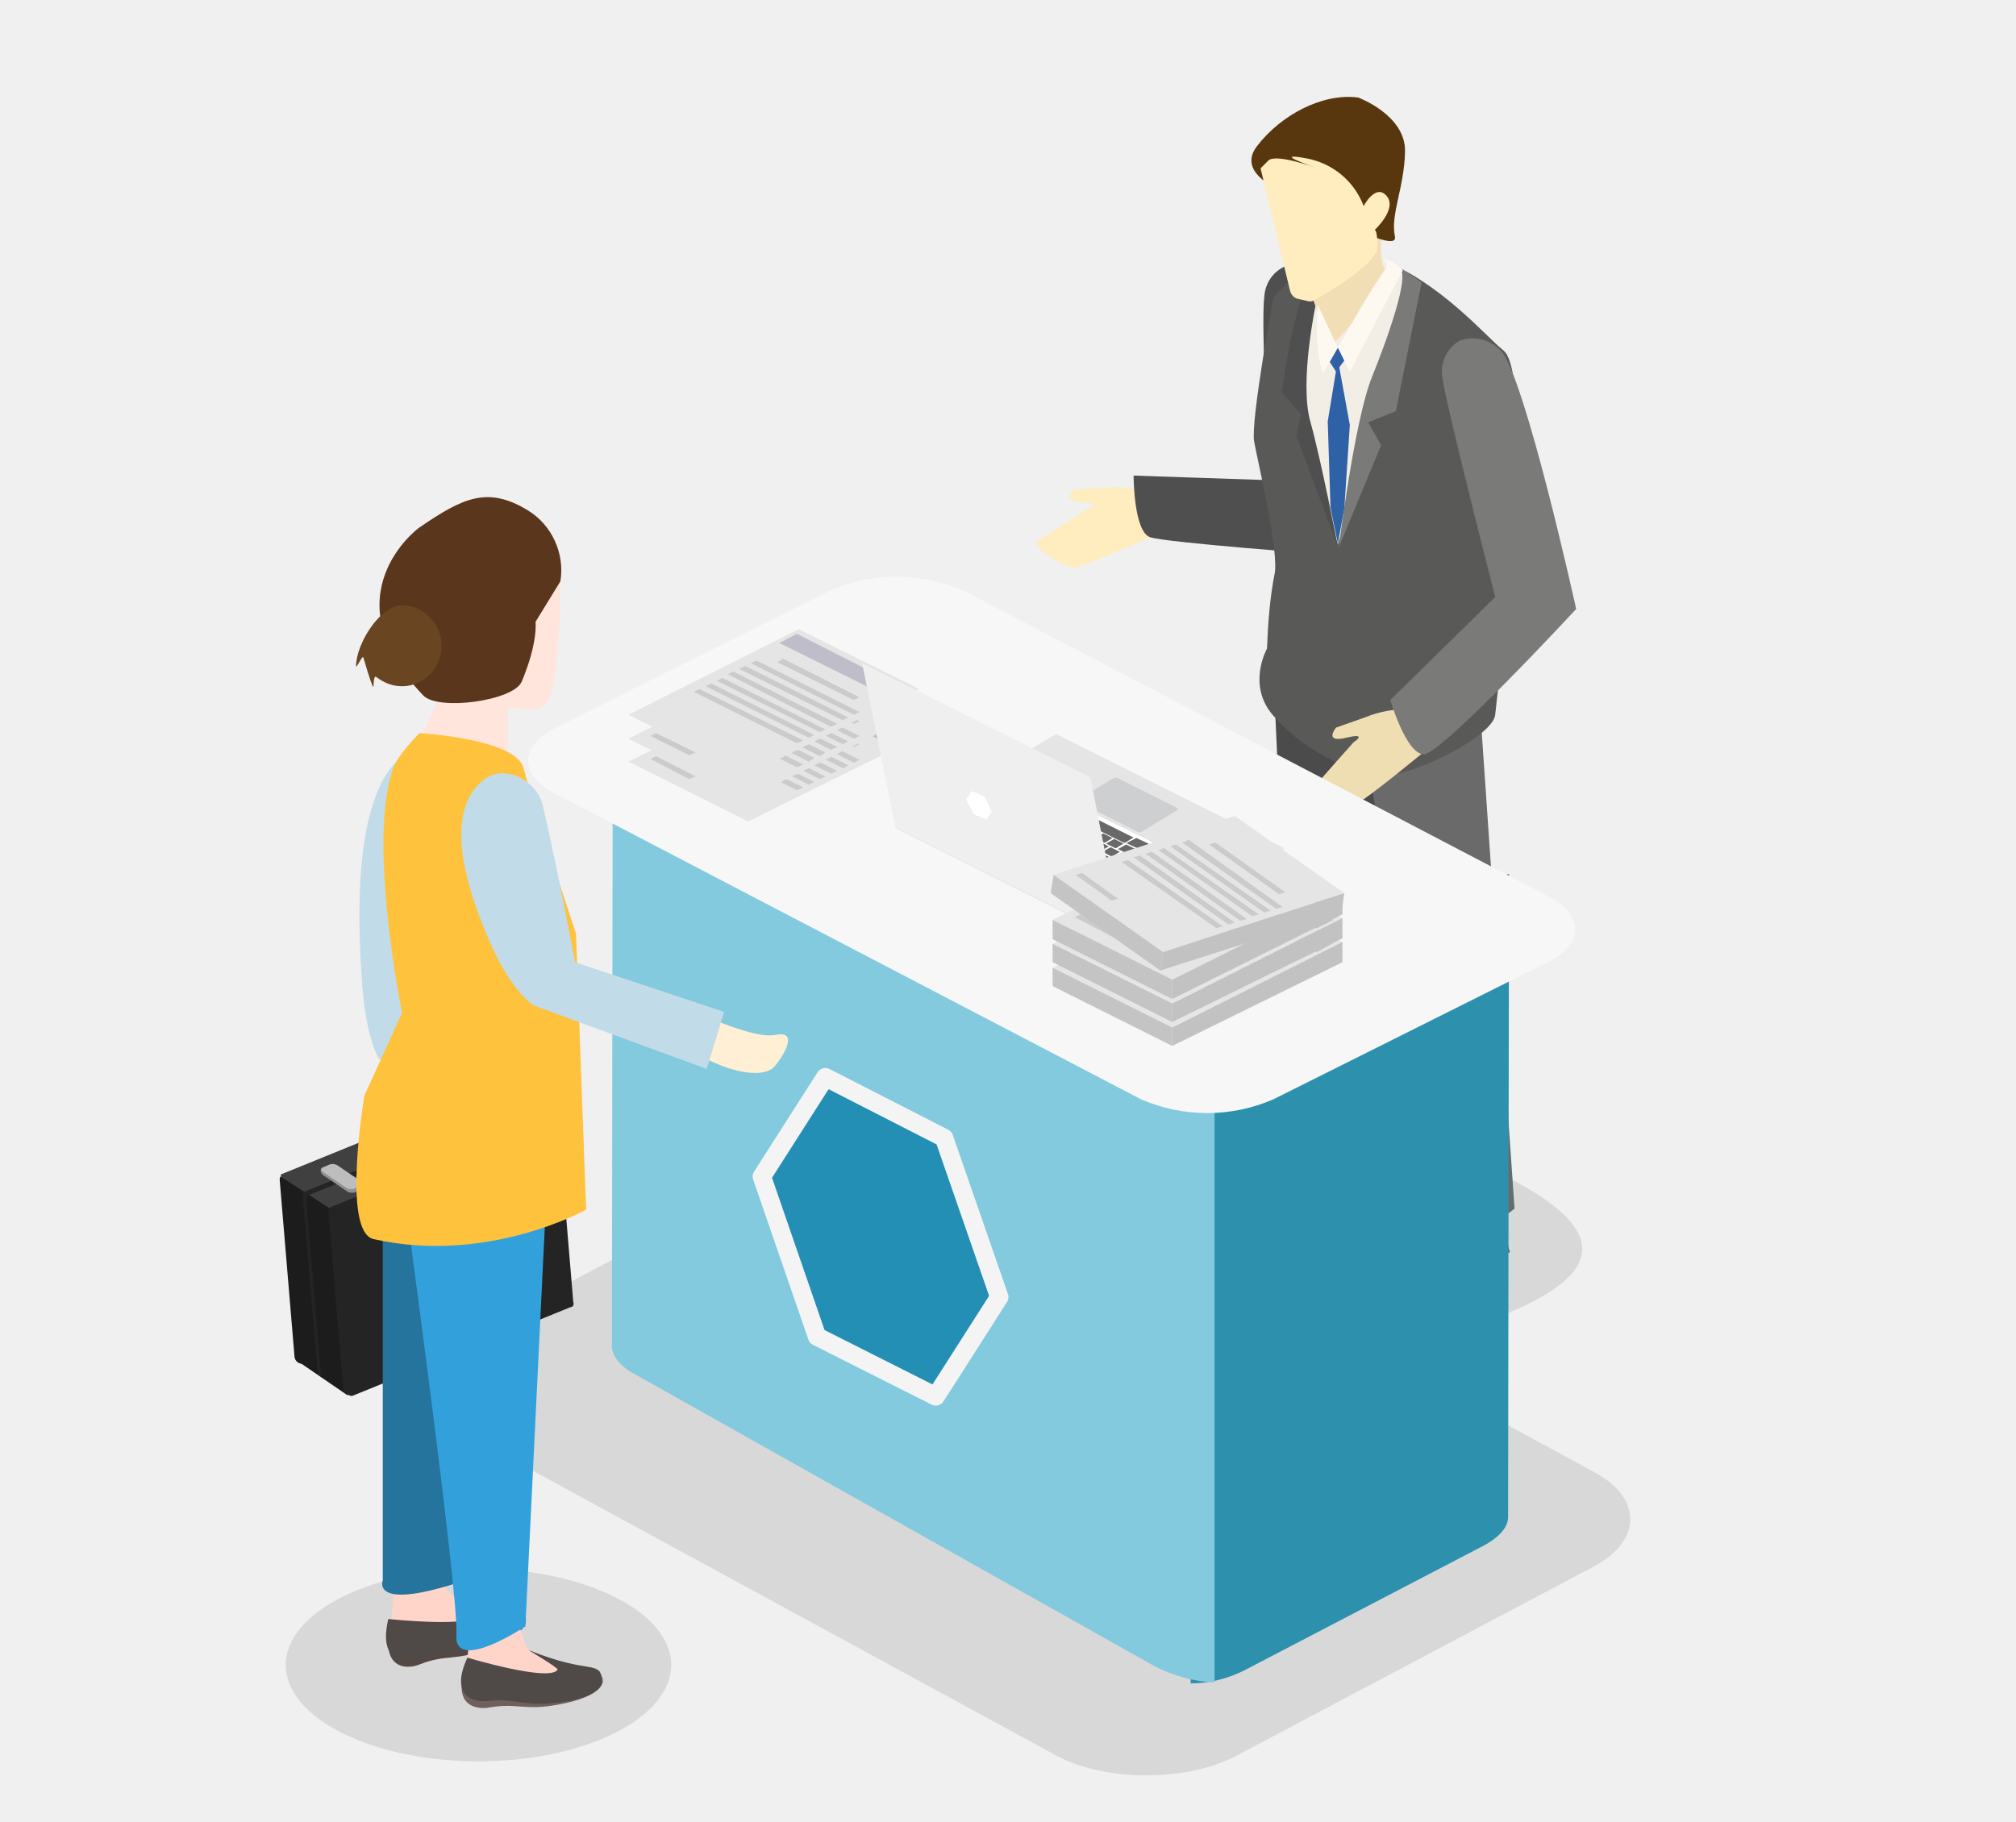
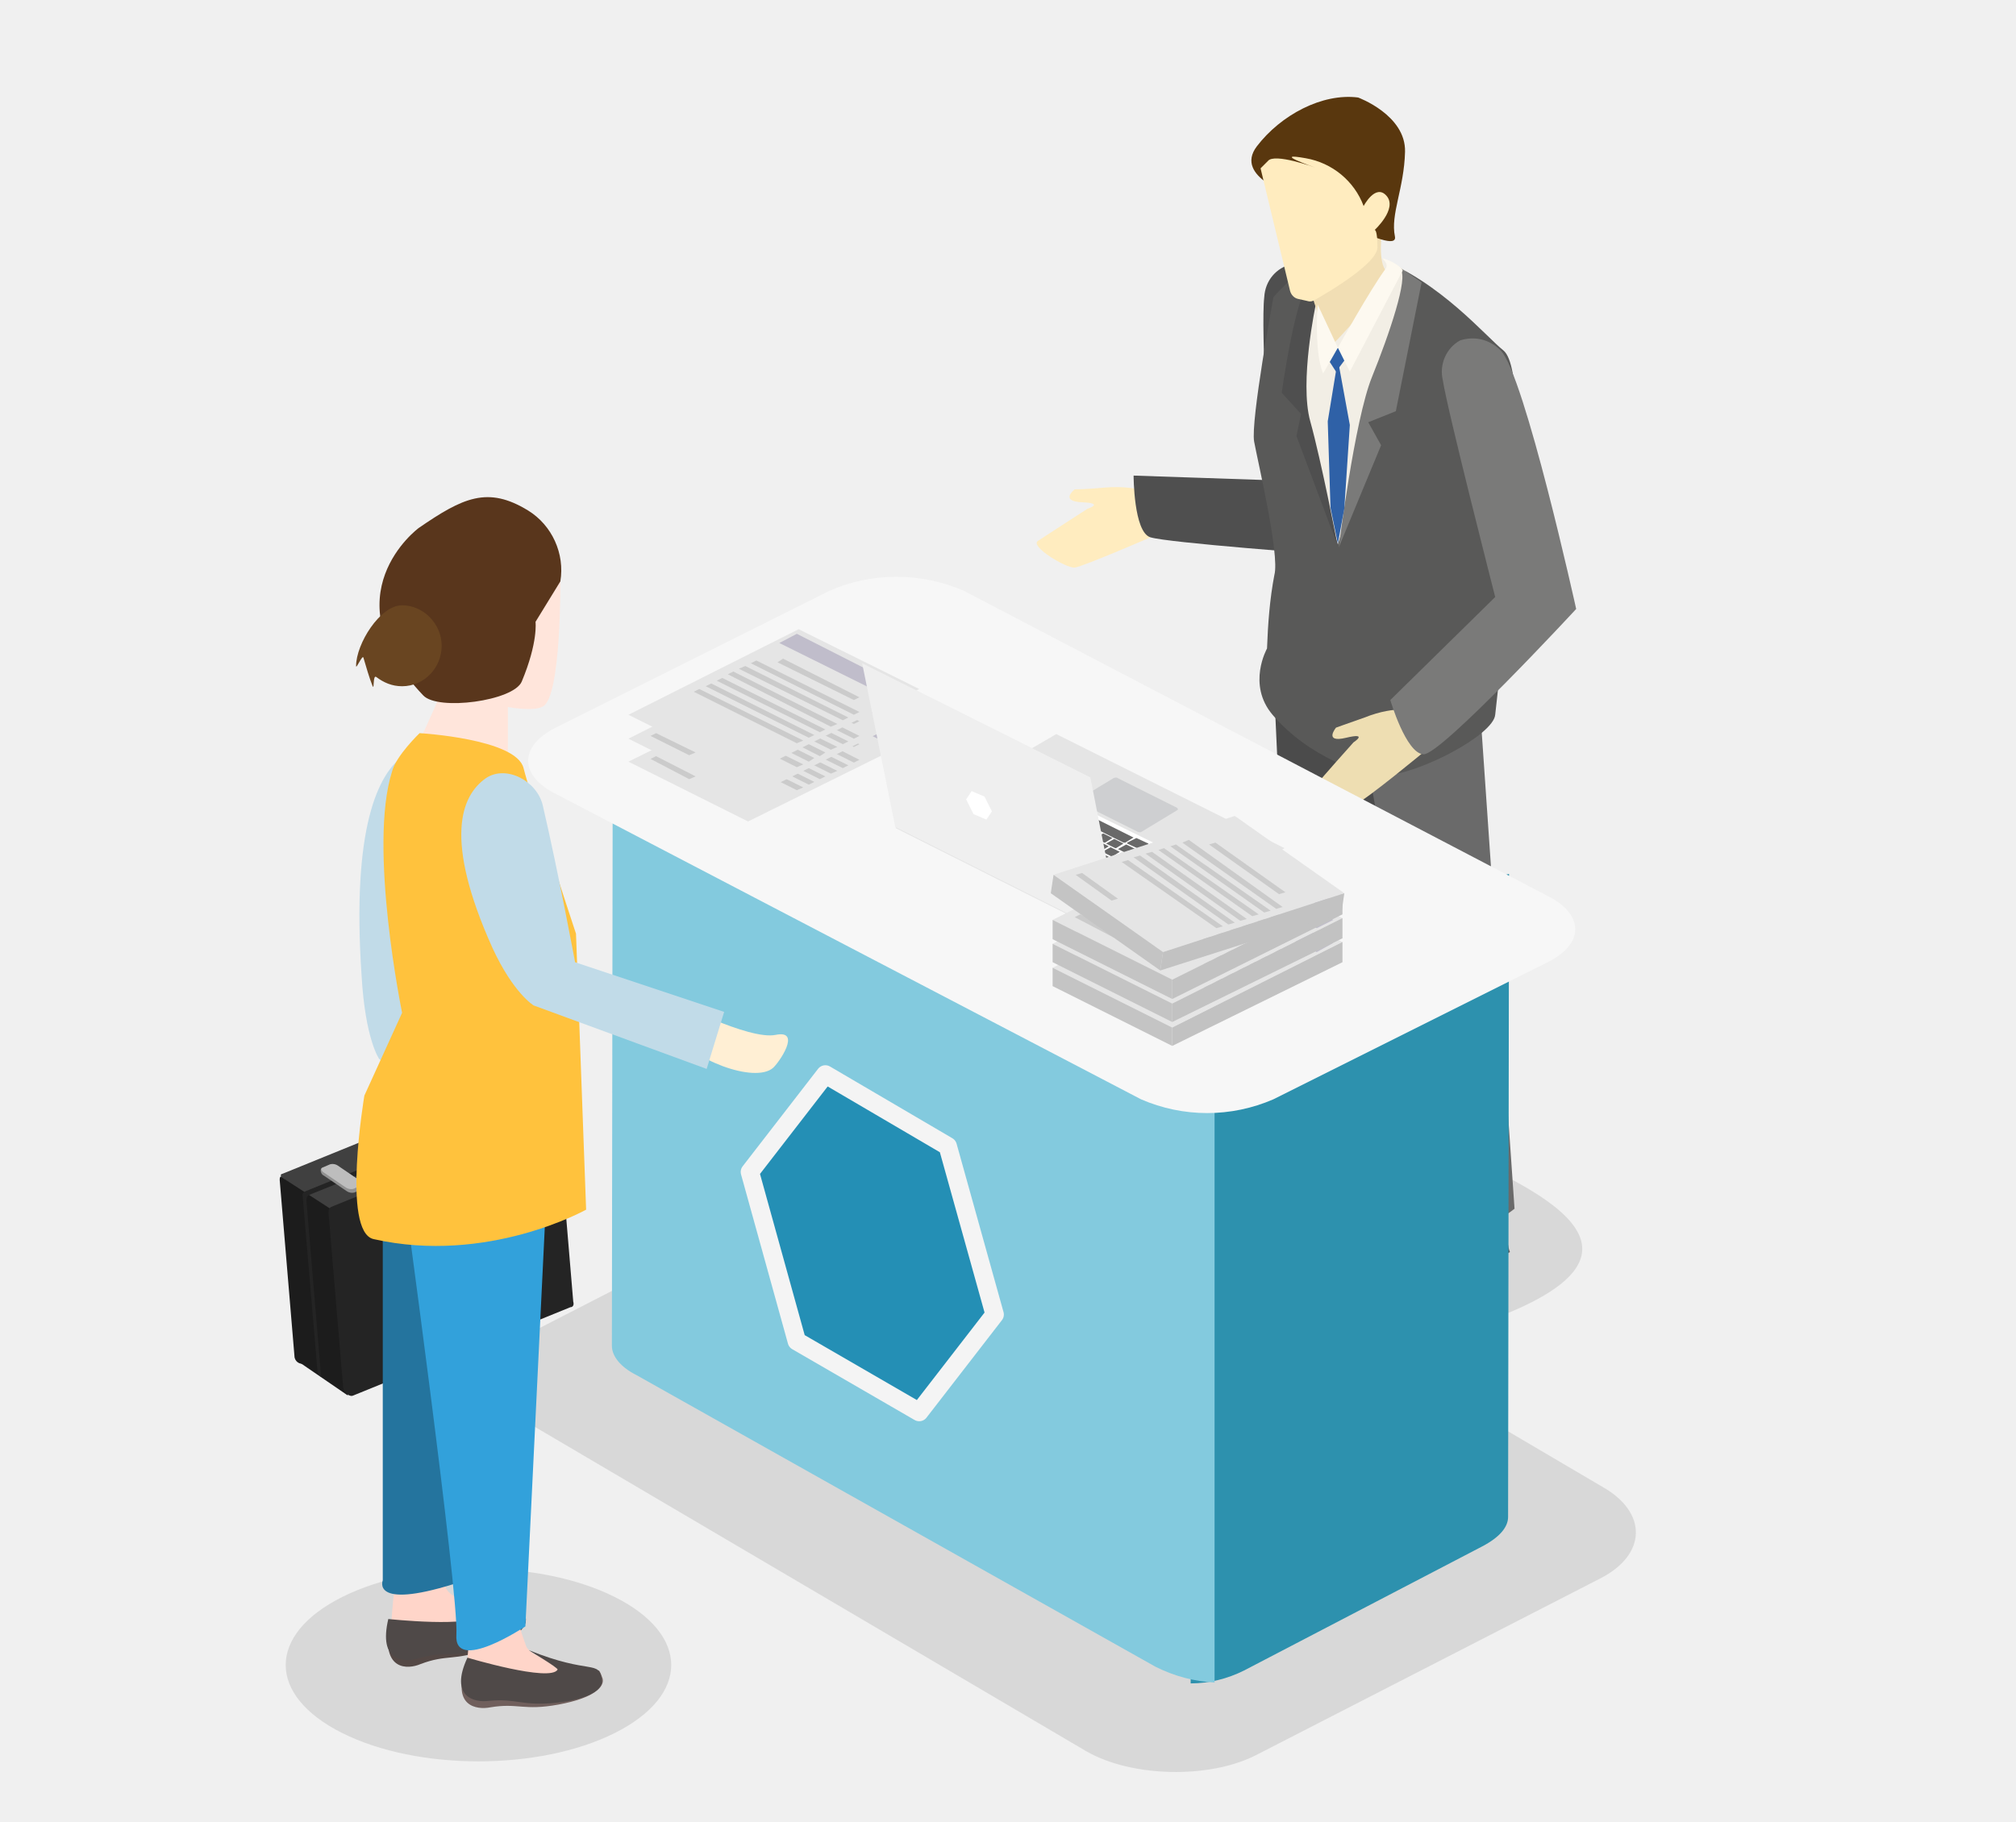
<svg xmlns="http://www.w3.org/2000/svg" version="1.1" id="Layer_1" x="0px" y="0px" viewBox="0 0 219.1 198" style="enable-background:new 0 0 219.1 198;" xml:space="preserve">
  <style type="text/css">
	.st0{opacity:0.1;enable-background:new    ;}
	.st1{fill:#1F1F1F;}
	.st2{fill:#575757;}
	.st3{fill:#4B4B4B;}
	.st4{fill:#6A6A6A;}
	.st5{fill:#FFECBF;}
	.st6{fill:#4F4F4F;}
	.st7{fill:#595958;}
	.st8{fill:#F2EEE5;}
	.st9{fill:#EEDEB2;}
	.st10{fill:#7A7A79;}
	.st11{fill:#F1DEB4;}
	.st12{fill:#59370E;}
	.st13{fill:#2F61A7;}
	.st14{fill:#FDF9F0;}
	.st15{fill:#2D91AE;}
	.st16{fill:#83CADE;}
	.st17{fill:#F7F7F7;}
	.st18{fill:#E5E5E5;}
	.st19{fill:#C0BDCB;}
	.st20{fill:#CBCBCB;}
	.st21{fill:#FFFFFF;}
	.st22{fill:#696969;}
	.st23{fill:#CECFD1;}
	.st24{fill:#EFEFEF;}
	.st25{fill:#C4C4C4;}
	.st26{fill:#C2C2C2;}
	.st27{fill:#0D0D0D;}
	.st28{fill:#FFDDC7;}
	.st29{fill:#FFD5C9;}
	.st30{fill:#544845;}
	.st31{fill:#4F4948;}
	.st32{fill:#705F5C;}
	.st33{fill:#FFE5DB;}
	.st34{fill:#FFEFD4;}
	.st35{fill:#404040;}
	.st36{fill:#1C1C1C;}
	.st37{fill:#242424;}
	.st38{fill:#919191;}
	.st39{fill:#BDBDBD;}
	.st40{fill:#24749E;}
	.st41{fill:#C1DBE8;}
	.st42{fill:#32A1DB;}
	.st43{fill:#FFC23D;}
	.st44{fill:#59361C;}
	.st45{fill:#694521;}
	.st46{fill:#248FB5;stroke:#F4F4F4;stroke-width:2;stroke-linecap:round;stroke-linejoin:round;stroke-miterlimit:10;}
</style>
  <path class="st0" d="M171.2,133.5c4.1,6.2-9.4,10.2-16.5,12.4s-21.3-7.5-28.5-16.5s8.5-11,9.5-10.8  C145.5,120.4,167.1,127.2,171.2,133.5z" />
  <path class="st1" d="M145,111.8c0,0-4.5,4.3-5.1,4.8s-6,3.4-4.3,4.8c2.7,0.3,5.5,0.3,8.2-0.2c1.7-0.8,3.3-1.9,4.7-3.1  c0.3-0.3,1,0.2,1,0.2c0.7-0.2,1.5-0.4,2.1-0.8c-0.4-0.7-0.6-5.7-0.6-5.7L145,111.8z" />
-   <path class="st2" d="M157.5,130.4c0,0-4.5,4.3-5.1,4.8s-6,3.4-4.3,4.8c2.7,0.3,5.5,0.3,8.2-0.2c1.7-0.8,3.3-1.9,4.7-3.1  c0.3-0.3,1,0.2,1,0.2c0.7-0.2,1.5-0.4,2.1-0.8c-0.4-0.7-0.6-5.7-0.6-5.7L157.5,130.4z" />
+   <path class="st2" d="M157.5,130.4c0,0-4.5,4.3-5.1,4.8s-6,3.4-4.3,4.8c2.7,0.3,5.5,0.3,8.2-0.2c1.7-0.8,3.3-1.9,4.7-3.1  c0.3-0.3,1,0.2,1,0.2c0.7-0.2,1.5-0.4,2.1-0.8c-0.4-0.7-0.6-5.7-0.6-5.7H157.5z" />
  <path class="st3" d="M151.9,78l-2.8,44.1c0,0,0.4,3.5-0.5,3.9c-5.5,2.6-9.1-2.3-9.1-2.3l1.1-2.4l-2.1-45.8L151.9,78z" />
  <path class="st4" d="M160.8,76.2l3.8,55.2c0,0-2.6,2.1-4.3,2.1s-5.9-2.2-6.4-2.6s1-2.2,1.3-2.7s-0.7-5-1.6-14.1S147.2,75,147.2,75  L160.8,76.2z" />
-   <path class="st5" d="M125.7,53.6l1.4,1.3l-1.8,3.4c0,0-7.6,3.3-8.5,3.4s-4.9-2.3-4-2.9s5.4-3.5,5.4-3.5s1.9-0.6-0.6-0.7  s-0.8-1.4-0.8-1.4s1.2,0,3.3-0.2c3.8-0.3,5.6,0.9,5.6,0.9L125.7,53.6z" />
-   <path class="st6" d="M144.3,31c1.8,3.3,0.2,29.3,0.2,29.3s-17.7-1.3-19.5-1.9s-1.8-6.7-1.8-6.7l14.8,0.5c0,0-1-16.6-0.6-19.9  c0.1-1.8,1.3-3.2,3-3.6C142,28.8,143.5,29.6,144.3,31z" />
+   <path class="st5" d="M125.7,53.6l1.4,1.3l-1.8,3.4c0,0-7.6,3.3-8.5,3.4s-4.9-2.3-4-2.9s5.4-3.5,5.4-3.5s1.9-0.6-0.6-0.7  s-0.8-1.4-0.8-1.4s1.2,0,3.3-0.2c3.8-0.3,5.6,0.9,5.6,0.9V53.6z" />
+   <path class="st6" d="M144.3,31c1.8,3.3,0.2,29.3,0.2,29.3S126.8,59,125,58.4s-1.8-6.7-1.8-6.7l14.8,0.5c0,0-1-16.6-0.6-19.9  c0.1-1.8,1.3-3.2,3-3.6C142,28.8,143.5,29.6,144.3,31z" />
  <path class="st7" d="M149.8,28.1c6.7,2.5,11.7,8.5,13.6,10c3.6,3-0.7,37.4-0.9,39.6s-8.2,6.4-12,6.6c-2.2,0.1-8.3-2-12.2-6.6  c-2.8-3.3-0.6-7.2-0.6-7.2c0.1-2.7,0.3-5.4,0.8-8c0.6-2.2-1.8-12.3-2.2-14.5s2.1-15.7,2.1-15.7C141.9,28.3,145.8,26.6,149.8,28.1z" />
  <path class="st8" d="M150.9,42.4l-2.7,3.5l0.6,2.1l-3.4,11.2l-2.6-8.2c0,0-4.5-22.9,2.4-23.4s8.4,3,8.4,3L150.9,42.4z" />
  <path class="st6" d="M142.2,30.7c-1.6,2.4-2.9,12-2.9,12l2.1,2.3l-0.5,2.4l4.5,12c0,0-1.8-9.3-3-13.6s0.6-12.7,0.6-12.7  S143.8,28.3,142.2,30.7z" />
  <path class="st9" d="M154,77.1l1.6,0.9l-0.8,3.7c0,0-6.4,5.3-7.3,5.6s-5.3-0.9-4.6-1.8s4.2-4.8,4.2-4.8s1.7-1.1-0.8-0.5  s-1.1-1.1-1.1-1.1s1.1-0.4,3.1-1.1c3.5-1.4,5.6-0.7,5.6-0.7L154,77.1z" />
  <path class="st10" d="M163.1,38.1c2.6,2.7,8.2,28.1,8.2,28.1S156.6,82.1,154.7,82s-3.6-5.9-3.6-5.9l11.4-11.2c0,0-5.2-20.3-5.7-23.6  c-0.4-1.7,0.4-3.5,1.9-4.3C160.3,36.5,161.9,36.9,163.1,38.1z" />
  <path class="st10" d="M152.2,29.3c0.9,0.8-1.2,7-3.1,11.7s-3.6,18.5-3.6,18.5l4.6-11.1l-1.4-2.5l3-1.2l2.8-14  C154.5,30.7,151.3,28.4,152.2,29.3z" />
  <path class="st11" d="M142.3,30.2c-0.4,0.9,2.3,7.5,2.3,7.5s7.1-7.3,6.1-8.2s-0.5-4.4-0.5-4.4S142.7,29.3,142.3,30.2z" />
  <path class="st12" d="M136.6,15.9c-2.6,3.4,4.1,5.4,4.1,5.4s11.4,6.8,10.9,4.4s1-5.2,1.1-9.2s-5.1-5.9-5.1-5.9  C143.7,10.1,139.2,12.5,136.6,15.9z" />
-   <path class="st5" d="M137.8,17.5c0.7-0.9,5.1,0.7,5.1,0.7s-4.9-1.7-1-1c2.9,0.5,5.3,2.5,6.3,5.2c0,0,1.3-2.5,2.5-1.1  s-1.3,3.7-1.3,3.7s0.3-0.1,0.3,1.9c0,1.7-5.2,4.8-6.8,5.7c-0.3,0.2-0.6,0.2-0.9,0.1l-0.9-0.2c-0.5-0.1-0.8-0.5-0.9-0.9l-3.2-13.3  L137.8,17.5z" />
+   <path class="st5" d="M137.8,17.5c0.7-0.9,5.1,0.7,5.1,0.7s-4.9-1.7-1-1c2.9,0.5,5.3,2.5,6.3,5.2c0,0,1.3-2.5,2.5-1.1  s-1.3,3.7-1.3,3.7s0.3-0.1,0.3,1.9c0,1.7-5.2,4.8-6.8,5.7c-0.3,0.2-0.6,0.2-0.9,0.1l-0.9-0.2c-0.5-0.1-0.8-0.5-0.9-0.9L137,18.3  L137.8,17.5z" />
  <polygon class="st13" points="145.4,37.8 146.7,38.4 145.2,40.4 144.1,38.7 " />
  <path class="st14" d="M152.4,29.5c0.3-0.2-1.1-1.2-2.1-1.4c-0.2,0,0.7,0.5,0.3,1.1c-1.7,2.3-5.2,8.6-5.2,8.6l1.3,2.6L152.4,29.5z" />
  <path class="st14" d="M145.4,37.8l-1.6,2.8c-1-2.3-0.6-7.5-0.6-7.5L145.4,37.8z" />
  <polygon class="st13" points="144.3,45.8 144.6,55.2 145.4,59.1 146.1,55.3 146.7,46.2 145.4,39.1 " />
-   <path class="st0" d="M50.4,145.5l38.9-20.6c5.3-2.8,14.1-2.8,19.4,0l64.5,35.1c5.3,2.8,5.3,7.5,0,10.3l-38.9,20.6  c-5.3,2.8-14.1,2.8-19.4,0l-64.5-35.1C45,153,45,148.3,50.4,145.5z" />
-   <path class="st15" d="M129.4,101.5v81.5c2,0,4-0.5,5.8-1.4l25.9-13.5c1.9-1,2.8-2.1,2.8-3.2L164,95l-27.6,6.5l-1.2-0.3  C133.4,100.9,131.4,101,129.4,101.5z" />
-   <path class="st16" d="M66.6,76.6l-0.1,69.7c0,1.1,0.9,2.3,2.7,3.2l56.4,31.7c2,1,4.2,1.6,6.4,1.7l0-87.7c-2.2-0.2-4.4,0-6.3,0.8  l-1.3,0.5L66.6,76.6z" />
+   <path class="st0" d="M57.8,144.8l37.4-19.2c5.1-2.6,13.5-2.4,18.4,0.4l60.5,35.6c5,2.8,4.9,7.4-0.2,10l-37.4,19.2  c-5.1,2.6-13.5,2.4-18.4-0.4l-60.5-35.6C52.5,152,52.6,147.4,57.8,144.8z" />
+   <path class="st15" d="M129.4,101.5V183c2,0,4-0.5,5.8-1.4l25.9-13.5c1.9-1,2.8-2.1,2.8-3.2L164,95l-27.6,6.5l-1.2-0.3  C133.4,100.9,131.4,101,129.4,101.5z" />
+   <path class="st16" d="M66.6,76.6l-0.1,69.7c0,1.1,0.9,2.3,2.7,3.2l56.4,31.7c2,1,4.2,1.6,6.4,1.7V95.2c-2.2-0.2-4.4,0-6.3,0.8  l-1.3,0.5L66.6,76.6z" />
  <path class="st17" d="M60.4,79.1l29.8-14.9c4.6-2,9.8-2,14.5,0l63.5,33.2c4,2,4,5.2,0,7.2l-29.8,14.9c-4.6,2-9.8,2-14.4,0L60.4,86.3  C56.4,84.3,56.4,81.1,60.4,79.1z" />
  <polygon class="st18" points="86.8,73.6 99.9,80.1 81.3,89.3 68.3,82.8 " />
  <polygon class="st19" points="86.6,74.1 98.8,80.2 97,81.1 84.7,75 " />
  <polygon class="st20" points="85.1,76.8 93.4,80.9 92.8,81.2 84.5,77.1 " />
  <polygon class="st20" points="82.2,76.9 93.4,82.6 92.8,82.9 81.6,77.3 " />
  <polygon class="st20" points="81,77.6 92.2,83.2 91.6,83.5 80.3,77.9 " />
  <polygon class="st20" points="79.7,78.2 91,83.8 90.3,84.1 79.1,78.5 " />
  <polygon class="st20" points="78.5,78.8 89.7,84.4 89.1,84.7 77.9,79.1 " />
  <polygon class="st20" points="77.3,79.4 88.5,85 87.9,85.3 76.7,79.7 " />
  <polygon class="st20" points="76,80 87.3,85.6 86.6,85.9 75.4,80.3 " />
  <polygon class="st20" points="71.3,82.2 75.6,84.4 74.9,84.7 70.7,82.5 " />
  <polygon class="st18" points="86.8,71 99.9,77.5 81.3,86.8 68.3,80.3 " />
  <polygon class="st19" points="86.6,71.5 98.8,77.6 97,78.6 84.7,72.4 " />
  <polygon class="st20" points="85.1,74.2 93.4,78.4 92.8,78.7 84.5,74.5 " />
  <polygon class="st20" points="82.2,74.4 93.4,80 92.8,80.3 81.6,74.7 " />
  <polygon class="st20" points="81,75 92.2,80.6 91.6,80.9 80.3,75.3 " />
  <polygon class="st20" points="79.7,75.6 91,81.2 90.3,81.5 79.1,75.9 " />
  <polygon class="st20" points="78.5,76.2 89.7,81.8 89.1,82.2 77.9,76.5 " />
  <polygon class="st20" points="77.3,76.8 88.5,82.4 87.9,82.8 76.7,77.2 " />
  <polygon class="st20" points="76,77.5 87.3,83.1 86.6,83.4 75.4,77.8 " />
  <polygon class="st20" points="71.3,79.7 75.6,81.8 74.9,82.1 70.7,80 " />
  <polygon class="st18" points="86.8,68.4 99.9,74.9 81.3,84.2 68.3,77.7 " />
  <polygon class="st19" points="86.6,68.9 98.8,75.1 97,76 84.7,69.9 " />
  <polygon class="st20" points="85.1,71.6 93.4,75.8 92.8,76.1 84.5,72 " />
  <g>
    <polygon class="st18" points="139.6,92.2 114.8,79.8 97.3,90 122,102.4  " />
    <path class="st21" d="M112.1,92.1l0.4-6.8l16.5,8.1c0.2,0.1,0.2,0.2,0.2,0.3l-2.8-0.2c0,0,0,0-0.1,0l-12.8-0.7L112.1,92.1z" />
    <path class="st22" d="M114.1,92.6l0.3-0.2c0.1-0.1,0.3-0.1,0.4,0l0.8,0.4c0.1,0,0.1,0.1,0.1,0.2l-1.2-0.1l-0.2-0.1   C114,92.7,114,92.7,114.1,92.6z" />
    <path class="st22" d="M113.5,91.8l0.6,0.3c0.2,0.1,0.2,0.2,0,0.3l-0.1,0.1c-0.1,0.1-0.4,0.1-0.5,0l-0.6-0.3c-0.2-0.1-0.2-0.2,0-0.3   l0.1-0.1C113.1,91.8,113.3,91.8,113.5,91.8z" />
-     <path class="st22" d="M112.1,91.8l0-0.6l0.7,0.4c0.1,0.1,0.1,0.1,0,0.2l-0.3,0.2c-0.1,0.1-0.3,0.1-0.4,0L112.1,91.8z" />
-     <path class="st22" d="M123.6,92.4l1,0.5c0,0,0,0,0,0l-0.8,0.5c0,0-0.1,0-0.1,0l-1-0.5c0,0,0,0,0,0L123.6,92.4   C123.6,92.4,123.6,92.4,123.6,92.4z" />
-     <path class="st22" d="M116.3,93.5l0.8-0.5c0,0,0.1,0,0.1,0l1,0.5c0,0,0,0,0,0l-0.1,0L116.3,93.5z" />
-     <path class="st22" d="M125.3,93.1l0.9-0.5c0,0,0.1,0,0.1,0l1,0.5c0,0,0,0,0,0l-0.9,0.5c0,0,0,0,0,0c0,0,0,0-0.1,0c0,0,0,0,0,0   L125.3,93.1C125.3,93.1,125.3,93.1,125.3,93.1z" />
-     <path class="st22" d="M125.1,91.9l1,0.5c0,0,0,0,0,0l-0.9,0.5c0,0-0.1,0-0.1,0l-1-0.5c0,0,0,0,0,0L125.1,91.9   C125,91.9,125.1,91.9,125.1,91.9z" />
-     <path class="st22" d="M123.5,91.1l1.3,0.6c0,0,0,0,0,0.1l-0.9,0.5c0,0-0.1,0-0.1,0l-1.3-0.6c0,0,0,0,0-0.1L123.5,91.1   C123.5,91.1,123.5,91.1,123.5,91.1z" />
-     <path class="st22" d="M115.7,87.3l1.3,0.6c0,0,0,0,0,0.1l-0.9,0.5c0,0-0.1,0-0.1,0l-1.3-0.6c0,0,0,0,0-0.1L115.7,87.3   C115.7,87.3,115.7,87.3,115.7,87.3z" />
-     <path class="st22" d="M114.5,86.7l0.9,0.5c0,0,0,0,0,0l-0.9,0.5c0,0-0.1,0-0.1,0l-0.9-0.5c0,0,0,0,0,0L114.5,86.7   C114.4,86.7,114.4,86.7,114.5,86.7z" />
+     <path class="st22" d="M112.1,91.8v-0.6l0.7,0.4c0.1,0.1,0.1,0.1,0,0.2l-0.3,0.2c-0.1,0.1-0.3,0.1-0.4,0L112.1,91.8z" />
+     <path class="st22" d="M123.6,92.4l1,0.5l0,0l-0.8,0.5h-0.1l-1-0.5l0,0L123.6,92.4L123.6,92.4z" />
+     <path class="st22" d="M116.3,93.5l0.8-0.5h0.1l1,0.5l0,0h-0.1H116.3z" />
+     <path class="st22" d="M125.3,93.1l0.9-0.5h0.1l1,0.5l0,0l-0.9,0.5l0,0c0,0,0,0-0.1,0l0,0L125.3,93.1L125.3,93.1z" />
+     <path class="st22" d="M125.1,91.9l1,0.5l0,0l-0.9,0.5h-0.1l-1-0.5l0,0L125.1,91.9C125,91.9,125.1,91.9,125.1,91.9z" />
+     <path class="st22" d="M123.5,91.1l1.3,0.6c0,0,0,0,0,0.1l-0.9,0.5h-0.1l-1.3-0.6c0,0,0,0,0-0.1L123.5,91.1L123.5,91.1z" />
+     <path class="st22" d="M115.7,87.3l1.3,0.6c0,0,0,0,0,0.1l-0.9,0.5H116l-1.3-0.6c0,0,0,0,0-0.1L115.7,87.3L115.7,87.3z" />
+     <path class="st22" d="M114.5,86.7l0.9,0.5l0,0l-0.9,0.5h-0.1l-0.9-0.5l0,0L114.5,86.7C114.4,86.7,114.4,86.7,114.5,86.7z" />
    <path class="st22" d="M117.3,88.1l5.8,2.9c0.1,0,0.1,0.1,0,0.1l-0.8,0.5c-0.1,0-0.1,0-0.2,0l-5.8-2.9c-0.1,0-0.1-0.1,0-0.1l0.8-0.5   C117.2,88.1,117.3,88.1,117.3,88.1z" />
    <path class="st23" d="M121.5,84.6l6.4,3.2c0.1,0.1,0.2,0.2,0,0.3l-3.8,2.3c-0.1,0.1-0.3,0.1-0.5,0l-6.4-3.2c-0.1-0.1-0.2-0.2,0-0.3   l3.8-2.3C121.2,84.5,121.4,84.5,121.5,84.6z" />
-     <path class="st22" d="M122.4,91.8l1,0.5c0,0,0,0,0,0l-0.8,0.5c0,0-0.1,0-0.1,0l-1-0.5c0,0,0,0,0,0L122.4,91.8   C122.3,91.8,122.4,91.8,122.4,91.8z" />
-     <path class="st22" d="M121.1,91.2l1,0.5c0,0,0,0,0,0l-0.8,0.5c0,0-0.1,0-0.1,0l-1-0.5c0,0,0,0,0,0L121.1,91.2   C121.1,91.2,121.1,91.2,121.1,91.2z" />
-     <path class="st22" d="M119.9,90.6l1,0.5c0,0,0,0,0,0l-0.8,0.5c0,0-0.1,0-0.1,0l-1-0.5c0,0,0,0,0,0L119.9,90.6   C119.8,90.6,119.8,90.6,119.9,90.6z" />
-     <path class="st22" d="M118.6,90l1,0.5c0,0,0,0,0,0l-0.8,0.5c0,0-0.1,0-0.1,0l-1-0.5c0,0,0,0,0,0L118.6,90   C118.6,89.9,118.6,89.9,118.6,90z" />
-     <path class="st22" d="M117.4,89.3l1,0.5c0,0,0,0,0,0l-0.8,0.5c0,0-0.1,0-0.1,0l-1-0.5c0,0,0,0,0,0L117.4,89.3   C117.3,89.3,117.3,89.3,117.4,89.3z" />
-     <path class="st22" d="M116.1,88.7l1,0.5c0,0,0,0,0,0l-0.8,0.5c0,0-0.1,0-0.1,0l-1-0.5c0,0,0,0,0,0L116.1,88.7   C116.1,88.7,116.1,88.7,116.1,88.7z" />
-     <path class="st22" d="M114.9,88.1l1,0.5c0,0,0,0,0,0l-0.8,0.5c0,0-0.1,0-0.1,0l-1-0.5c0,0,0,0,0,0L114.9,88.1   C114.8,88.1,114.8,88.1,114.9,88.1z" />
-     <path class="st22" d="M113.6,87.5l1,0.5c0,0,0,0,0,0l-0.8,0.5c0,0-0.1,0-0.1,0l-1-0.5c0,0,0,0,0,0L113.6,87.5   C113.6,87.5,113.6,87.5,113.6,87.5z" />
+     <path class="st22" d="M122.4,91.8l1,0.5l0,0l-0.8,0.5h-0.1l-1-0.5l0,0L122.4,91.8C122.3,91.8,122.4,91.8,122.4,91.8z" />
+     <path class="st22" d="M121.1,91.2l1,0.5l0,0l-0.8,0.5h-0.1l-1-0.5l0,0L121.1,91.2L121.1,91.2z" />
+     <path class="st22" d="M119.9,90.6l1,0.5l0,0l-0.8,0.5H120l-1-0.5l0,0L119.9,90.6C119.8,90.6,119.8,90.6,119.9,90.6z" />
+     <path class="st22" d="M118.6,90l1,0.5l0,0l-0.8,0.5h-0.1l-1-0.5l0,0L118.6,90C118.6,89.9,118.6,89.9,118.6,90z" />
+     <path class="st22" d="M117.4,89.3l1,0.5l0,0l-0.8,0.5h-0.1l-1-0.5l0,0L117.4,89.3C117.3,89.3,117.3,89.3,117.4,89.3z" />
+     <path class="st22" d="M116.1,88.7l1,0.5l0,0l-0.8,0.5h-0.1l-1-0.5l0,0L116.1,88.7L116.1,88.7z" />
+     <path class="st22" d="M114.9,88.1l1,0.5l0,0l-0.8,0.5H115l-1-0.5l0,0L114.9,88.1C114.8,88.1,114.8,88.1,114.9,88.1z" />
+     <path class="st22" d="M113.6,87.5l1,0.5l0,0l-0.8,0.5h-0.1l-1-0.5l0,0L113.6,87.5L113.6,87.5z" />
    <path class="st22" d="M113.3,86.1l0.7,0.4c0.1,0,0.1,0.1,0,0.2l-0.2,0.1c-0.1,0-0.2,0-0.3,0l-0.7-0.4c-0.1,0-0.1-0.1,0-0.2l0.2-0.1   C113.1,86.1,113.2,86.1,113.3,86.1z" />
-     <path class="st22" d="M112.4,86.2l0-0.5l0.4,0.2c0.1,0,0.1,0.1,0,0.2l-0.2,0.1C112.6,86.2,112.5,86.2,112.4,86.2z" />
-     <path class="st22" d="M121.1,93.2l0.8-0.5c0,0,0.1,0,0.1,0l1,0.5c0,0,0,0,0,0l-0.2,0.1L121.1,93.2L121.1,93.2   C121.1,93.2,121.1,93.2,121.1,93.2z" />
-     <path class="st22" d="M120.7,92.1l1,0.5c0,0,0,0,0,0l-0.8,0.5c0,0-0.1,0-0.1,0l-1-0.5c0,0,0,0,0,0L120.7,92.1   C120.7,92.1,120.7,92.1,120.7,92.1z" />
-     <path class="st22" d="M119.5,91.5l1,0.5c0,0,0,0,0,0l-0.8,0.5c0,0-0.1,0-0.1,0l-1-0.5c0,0,0,0,0,0L119.5,91.5   C119.4,91.5,119.4,91.5,119.5,91.5z" />
-     <path class="st22" d="M118.2,90.9l1,0.5c0,0,0,0,0,0l-0.8,0.5c0,0-0.1,0-0.1,0l-1-0.5c0,0,0,0,0,0L118.2,90.9   C118.2,90.9,118.2,90.9,118.2,90.9z" />
-     <path class="st22" d="M116.9,90.3l1,0.5c0,0,0,0,0,0l-0.8,0.5c0,0-0.1,0-0.1,0l-1-0.5c0,0,0,0,0,0L116.9,90.3   C116.9,90.2,116.9,90.2,116.9,90.3z" />
-     <path class="st22" d="M115.7,89.7l1,0.5c0,0,0,0,0,0l-0.8,0.5c0,0-0.1,0-0.1,0l-1-0.5c0,0,0,0,0,0L115.7,89.7   C115.7,89.6,115.7,89.6,115.7,89.7z" />
-     <path class="st22" d="M114.5,89l1,0.5c0,0,0,0,0,0l-0.8,0.5c0,0-0.1,0-0.1,0l-1-0.5c0,0,0,0,0,0L114.5,89   C114.4,89,114.5,89,114.5,89z" />
-     <path class="st22" d="M113.2,88.4l1,0.5c0,0,0,0,0,0l-0.8,0.5c0,0-0.1,0-0.1,0l-1-0.5c0,0,0,0,0,0L113.2,88.4   C113.2,88.4,113.2,88.4,113.2,88.4z" />
-     <path class="st22" d="M112.3,88.7l0-0.8l0.6,0.3c0,0,0,0,0,0L112.3,88.7z" />
-     <path class="st22" d="M112.3,87.8l0.1-0.9l1,0.5c0,0,0,0,0,0l-0.8,0.5c0,0-0.1,0-0.1,0L112.3,87.8z" />
-     <path class="st22" d="M124.1,93.5l0.7-0.4c0,0,0.1,0,0.1,0l1.1,0.5L124.1,93.5z" />
-     <path class="st22" d="M119.4,93.2l0.5-0.3c0,0,0.1,0,0.1,0l0.8,0.4L119.4,93.2z" />
-     <path class="st22" d="M117.9,92.7l0.8-0.5c0,0,0.1,0,0.1,0l1,0.5c0,0,0,0,0,0l-0.7,0.4l-0.4,0L117.9,92.7   C117.8,92.8,117.8,92.7,117.9,92.7z" />
-     <path class="st22" d="M117.5,91.6l1,0.5c0,0,0,0,0,0l-0.8,0.5c0,0-0.1,0-0.1,0l-1-0.5c0,0,0,0,0,0L117.5,91.6   C117.4,91.6,117.5,91.6,117.5,91.6z" />
-     <path class="st22" d="M116.2,91l1,0.5c0,0,0,0,0,0l-0.8,0.5c0,0-0.1,0-0.1,0l-1-0.5c0,0,0,0,0,0L116.2,91   C116.2,91,116.2,91,116.2,91z" />
-     <path class="st22" d="M115,90.4l1,0.5c0,0,0,0,0,0l-0.8,0.5c0,0-0.1,0-0.1,0l-1-0.5c0,0,0,0,0,0L115,90.4   C115,90.4,115,90.4,115,90.4z" />
-     <path class="st22" d="M113.8,89.8l1,0.5c0,0,0,0,0,0l-0.8,0.5c0,0-0.1,0-0.1,0l-1-0.5c0,0,0,0,0,0L113.8,89.8   C113.7,89.8,113.7,89.8,113.8,89.8z" />
-     <path class="st22" d="M112.2,90l0-0.7l0.2-0.1c0,0,0.1,0,0.1,0l1,0.5c0,0,0,0,0,0l-0.8,0.5c0,0-0.1,0-0.1,0L112.2,90z" />
-     <path class="st22" d="M116.3,93l0.8-0.5c0,0,0.1,0,0.1,0l1,0.5c0,0,0,0,0,0l-0.1,0L116.3,93z" />
-     <path class="st22" d="M115.9,92l1,0.5c0,0,0,0,0,0L116,93c0,0-0.1,0-0.1,0l-1-0.5c0,0,0,0,0,0L115.9,92   C115.8,91.9,115.9,91.9,115.9,92z" />
-     <path class="st22" d="M114.6,91.3l1,0.5c0,0,0,0,0,0l-0.8,0.5c0,0-0.1,0-0.1,0l-1-0.5c0,0,0,0,0,0L114.6,91.3   C114.5,91.3,114.6,91.3,114.6,91.3z" />
-     <path class="st22" d="M113.4,90.7l1,0.5c0,0,0,0,0,0l-0.8,0.5c0,0-0.1,0-0.1,0l-1-0.5c0,0,0,0,0,0L113.4,90.7   C113.3,90.7,113.3,90.7,113.4,90.7z" />
-     <path class="st22" d="M112.1,91.1l0.1-0.9l0.9,0.4c0,0,0,0,0,0l-0.8,0.5C112.2,91.1,112.2,91.1,112.1,91.1L112.1,91.1z" />
+     <path class="st22" d="M112.4,86.2v-0.5l0.4,0.2c0.1,0,0.1,0.1,0,0.2l-0.2,0.1C112.6,86.2,112.5,86.2,112.4,86.2z" />
+     <path class="st22" d="M121.1,93.2l0.8-0.5h0.1l1,0.5l0,0l-0.2,0.1L121.1,93.2L121.1,93.2L121.1,93.2z" />
+     <path class="st22" d="M120.7,92.1l1,0.5l0,0l-0.8,0.5h-0.1l-1-0.5l0,0L120.7,92.1L120.7,92.1z" />
+     <path class="st22" d="M119.5,91.5l1,0.5l0,0l-0.8,0.5h-0.1l-1-0.5l0,0L119.5,91.5C119.4,91.5,119.4,91.5,119.5,91.5z" />
+     <path class="st22" d="M118.2,90.9l1,0.5l0,0l-0.8,0.5h-0.1l-1-0.5l0,0L118.2,90.9L118.2,90.9z" />
+     <path class="st22" d="M116.9,90.3l1,0.5l0,0l-0.8,0.5H117l-1-0.5l0,0L116.9,90.3C116.9,90.2,116.9,90.2,116.9,90.3z" />
+     <path class="st22" d="M115.7,89.7l1,0.5l0,0l-0.8,0.5h-0.1l-1-0.5l0,0L115.7,89.7C115.7,89.6,115.7,89.6,115.7,89.7z" />
+     <path class="st22" d="M114.5,89l1,0.5l0,0l-0.8,0.5h-0.1l-1-0.5l0,0L114.5,89C114.4,89,114.5,89,114.5,89z" />
+     <path class="st22" d="M113.2,88.4l1,0.5l0,0l-0.8,0.5h-0.1l-1-0.5l0,0L113.2,88.4L113.2,88.4z" />
+     <path class="st22" d="M112.3,88.7v-0.8l0.6,0.3l0,0L112.3,88.7z" />
+     <path class="st22" d="M112.3,87.8l0.1-0.9l1,0.5l0,0l-0.8,0.5h-0.1L112.3,87.8z" />
+     <path class="st22" d="M124.1,93.5l0.7-0.4h0.1l1.1,0.5L124.1,93.5z" />
+     <path class="st22" d="M119.4,93.2l0.5-0.3h0.1l0.8,0.4L119.4,93.2z" />
+     <path class="st22" d="M117.9,92.7l0.8-0.5h0.1l1,0.5l0,0l-0.7,0.4h-0.4L117.9,92.7C117.8,92.8,117.8,92.7,117.9,92.7z" />
+     <path class="st22" d="M117.5,91.6l1,0.5l0,0l-0.8,0.5h-0.1l-1-0.5l0,0L117.5,91.6C117.4,91.6,117.5,91.6,117.5,91.6z" />
+     <path class="st22" d="M116.2,91l1,0.5l0,0l-0.8,0.5h-0.1l-1-0.5l0,0L116.2,91L116.2,91z" />
+     <path class="st22" d="M115,90.4l1,0.5l0,0l-0.8,0.5h-0.1l-1-0.5l0,0L115,90.4L115,90.4z" />
+     <path class="st22" d="M113.8,89.8l1,0.5l0,0l-0.8,0.5h-0.1l-1-0.5l0,0L113.8,89.8C113.7,89.8,113.7,89.8,113.8,89.8z" />
+     <path class="st22" d="M112.2,90v-0.7l0.2-0.1h0.1l1,0.5l0,0l-0.8,0.5h-0.1L112.2,90z" />
+     <path class="st22" d="M116.3,93l0.8-0.5h0.1l1,0.5l0,0h-0.1H116.3z" />
+     <path class="st22" d="M115.9,92l1,0.5l0,0L116,93h-0.1l-1-0.5l0,0L115.9,92C115.8,91.9,115.9,91.9,115.9,92z" />
+     <path class="st22" d="M114.6,91.3l1,0.5l0,0l-0.8,0.5h-0.1l-1-0.5l0,0L114.6,91.3C114.5,91.3,114.6,91.3,114.6,91.3z" />
+     <path class="st22" d="M113.4,90.7l1,0.5l0,0l-0.8,0.5h-0.1l-1-0.5l0,0L113.4,90.7C113.3,90.7,113.3,90.7,113.4,90.7z" />
+     <path class="st22" d="M112.1,91.1l0.1-0.9l0.9,0.4l0,0l-0.8,0.5C112.2,91.1,112.2,91.1,112.1,91.1L112.1,91.1z" />
    <polygon class="st24" points="122,102.3 97.3,89.9 93.7,72.1 118.5,84.5  " />
  </g>
  <polygon class="st20" points="82.2,71.8 93.4,77.4 92.8,77.7 81.6,72.1 " />
  <polygon class="st20" points="81,72.4 92.2,78 91.6,78.3 80.3,72.7 " />
  <polygon class="st20" points="79.7,73 91,78.7 90.3,79 79.1,73.3 " />
  <polygon class="st20" points="78.5,73.7 89.7,79.3 89.1,79.6 77.9,74 " />
  <polygon class="st20" points="77.3,74.3 88.5,79.9 87.9,80.2 76.7,74.6 " />
  <polygon class="st20" points="76,74.9 87.3,80.5 86.6,80.8 75.4,75.2 " />
  <g>
    <polygon class="st18" points="132.9,95.9 145.9,102.4 127.4,111.7 114.4,105.2  " />
    <polygon class="st19" points="132.7,96.4 144.9,102.5 143.1,103.5 130.8,97.3  " />
    <polygon class="st20" points="131.2,99.1 139.5,103.3 138.9,103.6 130.6,99.4  " />
    <polygon class="st20" points="128.3,99.3 139.5,104.9 138.9,105.2 127.7,99.6  " />
    <polygon class="st20" points="127.1,99.9 138.3,105.5 137.7,105.8 126.4,100.2  " />
    <polygon class="st20" points="125.8,100.5 137.1,106.1 136.4,106.4 125.2,100.8  " />
    <polygon class="st20" points="124.6,101.1 135.8,106.7 135.2,107 124,101.4  " />
    <polygon class="st20" points="123.4,101.7 134.6,107.3 134,107.7 122.7,102  " />
    <polygon class="st20" points="122.1,102.4 133.4,108 132.7,108.3 121.5,102.7  " />
    <polygon class="st20" points="117.4,104.6 121.7,106.7 121,107 116.8,104.9  " />
    <polygon class="st25" points="114.4,107.2 114.4,105.2 127.4,111.7 127.4,113.7  " />
    <polygon class="st26" points="127.4,111.7 145.9,102.4 145.9,104.6 127.4,113.7  " />
    <polygon class="st18" points="132.9,93.3 145.9,99.8 127.4,109.1 114.4,102.6  " />
    <polygon class="st19" points="132.7,93.8 144.9,100 143.1,100.9 130.8,94.8  " />
    <polygon class="st20" points="131.2,96.5 139.5,100.7 138.9,101 130.6,96.9  " />
    <polygon class="st20" points="128.3,96.7 139.5,102.3 138.9,102.6 127.7,97  " />
    <polygon class="st20" points="127.1,97.3 138.3,102.9 137.7,103.2 126.4,97.6  " />
    <polygon class="st20" points="125.8,97.9 137.1,103.5 136.4,103.9 125.2,98.2  " />
    <polygon class="st20" points="124.6,98.5 135.8,104.2 135.2,104.5 124,98.9  " />
    <polygon class="st20" points="123.4,99.2 134.6,104.8 134,105.1 122.7,99.5  " />
    <polygon class="st20" points="122.1,99.8 133.4,105.4 132.7,105.7 121.5,100.1  " />
    <polygon class="st20" points="117.4,102 121.7,104.1 121,104.4 116.8,102.3  " />
    <polygon class="st25" points="114.4,104.6 114.4,102.6 127.4,109.1 127.4,111.1  " />
    <polygon class="st26" points="127.4,109.1 145.9,99.8 145.9,102 127.4,111.1  " />
    <polygon class="st18" points="132.9,90.8 145.9,97.3 127.4,106.5 114.4,100  " />
    <polygon class="st19" points="132.7,91.3 144.9,97.4 143.1,98.3 130.8,92.2  " />
    <polygon class="st20" points="131.2,94 139.5,98.1 138.9,98.4 130.6,94.3  " />
    <polygon class="st20" points="128.3,94.1 139.5,99.7 138.9,100.1 127.7,94.4  " />
    <polygon class="st20" points="127.1,94.7 138.3,100.4 137.7,100.7 126.4,95.1  " />
    <polygon class="st20" points="125.8,95.4 137.1,101 136.4,101.3 125.2,95.7  " />
    <polygon class="st20" points="124.6,96 135.8,101.6 135.2,101.9 124,96.3  " />
    <polygon class="st20" points="123.4,96.6 134.6,102.2 134,102.5 122.7,96.9  " />
    <polygon class="st20" points="122.1,97.2 133.4,102.8 132.7,103.1 121.5,97.5  " />
    <polygon class="st20" points="117.4,99.4 121.7,101.5 121,101.9 116.8,99.7  " />
    <polygon class="st25" points="114.4,102.1 114.4,100 127.4,106.5 127.4,108.6  " />
    <polygon class="st26" points="127.4,106.5 145.9,97.3 145.9,99.4 127.4,108.6  " />
    <polygon class="st18" points="134.2,88.7 146.1,97.1 126.4,103.5 114.5,95.1  " />
    <polygon class="st20" points="132.1,91.6 139.7,97 139,97.2 131.4,91.8  " />
    <polygon class="st20" points="129.2,91.3 139.4,98.6 138.7,98.8 128.5,91.6  " />
    <polygon class="st20" points="127.8,91.8 138.1,99 137.4,99.2 127.2,92  " />
    <polygon class="st20" points="126.5,92.2 136.8,99.4 136.1,99.6 125.9,92.4  " />
    <polygon class="st20" points="125.2,92.6 135.5,99.9 134.8,100.1 124.5,92.8  " />
    <polygon class="st20" points="123.9,93 134.2,100.3 133.5,100.5 123.2,93.2  " />
    <polygon class="st20" points="122.6,93.5 132.9,100.7 132.2,100.9 121.9,93.7  " />
    <polygon class="st20" points="117.6,94.9 121.5,97.7 120.8,97.9 116.9,95.1  " />
    <polygon class="st25" points="114.2,97.1 114.5,95.1 126.4,103.5 126.1,105.5  " />
    <polygon class="st26" points="126.4,103.5 146.1,97.1 145.8,99.2 126.1,105.5  " />
  </g>
  <path class="st27" d="M48.4,65.4c0,0-0.7,2.2,2.1,6.6c4.1-2.1,4.4-4.4,4.4-4.4L48.4,65.4z" />
  <path class="st28" d="M47.5,65.6c0,0,0.4,2.4,2.6,2.4c0.2,0,0.6,0.4,1.4,1.2c0.7,0.9,1.4,1.7,2.3,2.4c0.6,0.5,1.9,2.9,2.8,2.8  s0.7-2.5-0.1-4.6S51.3,65,51.3,65L47.5,65.6z" />
-   <path class="st0" d="M66.8,173.6c8.2,4.1,8.2,10.7,0,14.8s-21.4,4.1-29.6,0s-8.2-10.7,0-14.8C45.4,169.5,58.6,169.5,66.8,173.6z" />
+   <path class="st0" d="M66.8,173.6c8.2,4.1,8.2,10.7,0,14.8s-21.4,4.1-29.6,0s-8.2-10.7,0-14.8S58.6,169.5,66.8,173.6z" />
  <path class="st29" d="M52.9,176.1c-0.5,0.9-10.4,0.9-10.4,0.9c0.1-2,0.3-4,0.6-5.9c0.1-0.7,0.1-1.3-0.1-2h4.6  c0.2,1.2,0.5,2.5,0.9,3.6C49.1,174,53.4,175.1,52.9,176.1z" />
  <path class="st30" d="M56.6,174.9c0.2,0.2,0.4,0.5,0.5,0.8c0.3,0.9-0.6,2.3-4.2,3.6s-4.3,0.5-7.2,1.6c-1.4,0.6-4.2,0.7-3.4-4  c0,0,1.8,0,3.9,0c0.2,0.1,0.4,0.2,0.6,0.2c1.6,0.5,3.3,0.5,4.9,0.1c1.3-0.2,2.1-1.4,3.1-1.8L56.6,174.9z" />
  <path class="st31" d="M45.4,180.3c3-0.9,3.6,0,7.3-1.1s4.7-2.5,4.4-3.4c-0.7-2.2-0.3,0.5-7.4-1.1c-0.5-0.1,2.5,0.5,2.4,0.8  c-0.5,1.5-9.9,0.5-9.9,0.5C41.1,180.7,43.9,180.7,45.4,180.3z" />
  <path class="st29" d="M62,182.4c-0.5,1.1-11.3,1.5-11.3,1.5c0-2.2,0.1-4.3,0.4-6.5c0.4-1.9-1-4.6-2-8.3h6c0.2,3.4,0.9,6.7,2.1,9.9  C57.8,180.3,62.5,181.3,62,182.4z" />
-   <path class="st32" d="M65.1,181.6c0.2,0.3,0.3,0.6,0.4,0.9c0.2,0.9-1,2.1-4.8,2.8c-3.8,0.7-4.4-0.2-7.4,0.3  c-1.5,0.3-4.3-0.1-2.6-4.6c0,0,1.8,0.4,3.8,0.7c0.2,0.1,0.4,0.2,0.5,0.3c1.5,0.7,3.1,1.1,4.8,1c1.3,0,2.3-1,3.4-1.2L65.1,181.6z" />
+   <path class="st32" d="M65.1,181.6c0.2,0.3,0.3,0.6,0.4,0.9c0.2,0.9-1,2.1-4.8,2.8s-4.4-0.2-7.4,0.3c-1.5,0.3-4.3-0.1-2.6-4.6  c0,0,1.8,0.4,3.8,0.7c0.2,0.1,0.4,0.2,0.5,0.3c1.5,0.7,3.1,1.1,4.8,1c1.3,0,2.3-1,3.4-1.2L65.1,181.6z" />
  <path class="st31" d="M53.1,184.9c3.1-0.3,3.6,0.6,7.4,0.2s5.1-1.6,4.9-2.5c-0.3-2.2-1.2-0.5-7.9-3.2c-0.4-0.2,3.2,1.9,3.1,2.1  c-0.8,1.4-9.8-1.3-9.8-1.3C48.8,184.5,51.6,185.1,53.1,184.9z" />
  <path class="st33" d="M48.4,73.7c0.4,0-2.6,6.4-2.6,6.4l1,4l8.4-1.8v-6.2L48.4,73.7z" />
  <path class="st34" d="M73.1,112.1c2,3.1,8.9,5.7,10.9,4c0.6-0.5,3.2-4.2,0.3-3.6s-11.2-3.7-11.2-3.7S71.2,109,73.1,112.1z" />
  <g>
    <g>
      <path class="st35" d="M56.7,138.5c0.2-0.1,0.4-0.3,0.3-0.6l-1.6-19.1c0-0.6-0.6-1-1.1-0.8l-23.6,9.6c-0.1,0-0.2,0.1-0.2,0.2    l18.3,13.9L56.7,138.5z" />
      <path class="st36" d="M30.5,127.9c-0.1,0.1-0.1,0.2-0.1,0.4l1.6,19.1c0,0.6,0.6,1,1.1,0.8l15.8-6.4L30.5,127.9z" />
    </g>
    <polygon class="st35" points="55,118.2 60.4,121.7 35.8,131.9 30.5,127.9  " />
    <polygon class="st36" points="37.8,151.7 32.4,148 30.5,127.9 35.9,131.4  " />
    <path class="st37" d="M33.3,130.5c0-0.3,0.1-0.5,0.3-0.6l24.2-9.8c-0.2-0.2-0.6-0.4-1-0.2l-23.6,9.6c-0.2,0.1-0.4,0.3-0.3,0.6   l1.6,18.9c0,0.3,0.2,0.5,0.4,0.7L33.3,130.5z" />
    <g>
-       <path class="st38" d="M35.2,127.8l2.5,1.7c0.3,0.2,0.7,0.2,0.9,0.1l0.7-0.3c0.3-0.1,0.3-0.6,0.1-0.8l-2.6-1.4    c-0.3-0.2-0.7-0.2-0.9-0.1L35,127C34.7,127.1,34.9,127.7,35.2,127.8z" />
+       <path class="st38" d="M35.2,127.8l2.5,1.7c0.3,0.2,0.7,0.2,0.9,0.1l0.7-0.3c0.3-0.1,0.3-0.6,0.1-0.8l-2.6-1.4    c-0.3-0.2-0.7-0.2-0.9-0.1H35C34.7,127.1,34.9,127.7,35.2,127.8z" />
      <path class="st39" d="M35.1,127.4l2.5,1.7c0.3,0.2,0.7,0.2,0.9,0.1l0.7-0.3c0.3-0.1,0.2-0.3,0-0.5l-2.5-1.7    c-0.3-0.2-0.7-0.2-0.9-0.1l-0.7,0.3C34.8,127,34.9,127.2,35.1,127.4z" />
    </g>
    <g>
      <path class="st38" d="M52.5,120.5l2.5,1.7c0.3,0.2,0.7,0.2,0.9,0.1l0.7-0.3c0.3-0.1,0.3-0.6,0.1-0.8l-2.6-1.4    c-0.3-0.2-0.7-0.2-0.9-0.1l-0.8-0.1C52.1,119.7,52.2,120.3,52.5,120.5z" />
      <path class="st39" d="M52.5,120l2.5,1.7c0.3,0.2,0.7,0.2,0.9,0.1l0.7-0.3c0.3-0.1,0.2-0.3,0-0.5l-2.5-1.7    c-0.3-0.2-0.7-0.2-0.9-0.1l-0.7,0.3C52.2,119.6,52.2,119.9,52.5,120z" />
    </g>
    <g>
-       <path class="st38" d="M42.1,125.5l1.3,0.9c0.1,0.1,0.4,0.1,0.5,0.1l0.4-0.1c0.1-0.1,0.2-0.3,0-0.4l-1.4-0.7    c-0.1-0.1-0.4-0.1-0.5-0.1l-0.4,0C41.9,125.1,41.9,125.4,42.1,125.5z" />
-       <path class="st39" d="M42.1,125.3l1.3,0.9c0.1,0.1,0.4,0.1,0.5,0.1l0.4-0.1c0.1-0.1,0.1-0.2,0-0.3l-1.3-0.9    c-0.1-0.1-0.4-0.1-0.5-0.1L42,125C41.9,125,41.9,125.2,42.1,125.3z" />
-     </g>
-     <g>
-       <path class="st38" d="M47.4,122.8l1.3,0.9c0.1,0.1,0.4,0.1,0.5,0.1l0.4-0.1c0.1-0.1,0.2-0.3,0-0.4l-1.4-0.7    c-0.1-0.1-0.4-0.1-0.5-0.1l-0.4,0C47.2,122.4,47.3,122.7,47.4,122.8z" />
+       <path class="st38" d="M42.1,125.5l1.3,0.9c0.1,0.1,0.4,0.1,0.5,0.1l0.4-0.1c0.1-0.1,0.2-0.3,0-0.4l-1.4-0.7    c-0.1-0.1-0.4-0.1-0.5-0.1H42C41.9,125.1,41.9,125.4,42.1,125.5z" />
+       <path class="st39" d="M42.1,125.3l1.3,0.9c0.1,0.1,0.4,0.1,0.5,0.1l0.4-0.1c0.1-0.1,0.1-0.2,0-0.3L43,125    c-0.1-0.1-0.4-0.1-0.5-0.1L42,125C41.9,125,41.9,125.2,42.1,125.3z" />
+     </g>
+     <g>
+       <path class="st38" d="M47.4,122.8l1.3,0.9c0.1,0.1,0.4,0.1,0.5,0.1l0.4-0.1c0.1-0.1,0.2-0.3,0-0.4l-1.4-0.7    c-0.1-0.1-0.4-0.1-0.5-0.1h-0.4C47.2,122.4,47.3,122.7,47.4,122.8z" />
      <path class="st39" d="M47.4,122.6l1.3,0.9c0.1,0.1,0.4,0.1,0.5,0.1l0.4-0.1c0.1-0.1,0.1-0.2,0-0.3l-1.3-0.9    c-0.1-0.1-0.4-0.1-0.5-0.1l-0.4,0.1C47.2,122.4,47.2,122.5,47.4,122.6z" />
    </g>
-     <path class="st36" d="M43.2,125.9c-0.2,0-0.3-0.2-0.3-0.4l-0.2-2.9c0-0.1,0-0.2,0.2-0.3l5.4-2.1c0.1,0,0.2,0,0.3,0.1   c0.1,0.1,0.2,0.2,0.2,0.3l0.2,2.3c0,0.2-0.1,0.3-0.3,0.3l0,0c-0.2,0-0.3-0.2-0.3-0.4L48,121l-4.8,1.9l0.2,2.7   C43.5,125.8,43.4,125.9,43.2,125.9z" />
+     <path class="st36" d="M43.2,125.9c-0.2,0-0.3-0.2-0.3-0.4l-0.2-2.9c0-0.1,0-0.2,0.2-0.3l5.4-2.1c0.1,0,0.2,0,0.3,0.1   s0.2,0.2,0.2,0.3l0.2,2.3c0,0.2-0.1,0.3-0.3,0.3l0,0c-0.2,0-0.3-0.2-0.3-0.4L48,121l-4.8,1.9l0.2,2.7   C43.5,125.8,43.4,125.9,43.2,125.9z" />
    <path class="st37" d="M62,142.1l-23.6,9.6c-0.4,0.2-1-0.3-1.1-0.8l-1.6-19.1c0-0.3,0.1-0.5,0.3-0.6l23.6-9.6c0.4-0.2,1,0.3,1.1,0.8   l1.6,19.1C62.4,141.8,62.3,142.1,62,142.1z" />
  </g>
  <path class="st40" d="M54.3,126.4c0,0,4,43-5,45.8s-7.7-0.4-7.7-0.4v-44.3L54.3,126.4z" />
  <path class="st41" d="M46.3,109.8l11.9,9.9l-3.3,7.7l-13.7-12.3c0,0-1.5-2.1-1.9-9c-1.1-16.2,1.8-22,4.6-24c2.2-1.5,4.6,1.4,4.3,5  C47.5,96.9,46.3,109.8,46.3,109.8z" />
-   <path class="st42" d="M59.5,127.4l-2.4,49.4c0,0-7.8,5.2-7.5,0.9s-6-50.3-6-50.3H59.5z" />
+   <path class="st42" d="M59.5,127.4l-2.4,49.4c0,0-7.8,5.2-7.5,0.9s-6-50.3-6-50.3S59.5,127.4,59.5,127.4z" />
  <path class="st43" d="M42.6,83.9c-2.6,8.2,1.1,26.2,1.1,26.2l-4.1,9c0,0-2.5,14.8,1,15.6c12.4,2.8,23.1-3.2,23.1-3.2l-1.1-30  c0,0-4.9-14.8-5.7-18s-11.3-3.8-11.3-3.8S43,82.2,42.6,83.9z" />
  <path class="st33" d="M50.7,65.5l-1.4,9.9c0,0,7.7,2.5,9.7,1.4c2-1,1.9-13.6,1.9-13.6L50.7,65.5z" />
-   <path class="st41" d="M62.5,104.6l16.2,5.4l-1.9,6.2l-18.8-6.9c0,0-2.2-1.3-4.5-6.3c-5.3-11.8-3.4-16.5-0.7-18.4  c2.2-1.5,5.6,0.3,6.2,3C60.7,94.9,62.5,104.6,62.5,104.6z" />
+   <path class="st41" d="M62.5,104.6l16.2,5.4l-1.9,6.2L58,109.3c0,0-2.2-1.3-4.5-6.3c-5.3-11.8-3.4-16.5-0.7-18.4  c2.2-1.5,5.6,0.3,6.2,3C60.7,94.9,62.5,104.6,62.5,104.6z" />
  <path class="st44" d="M57.4,55.5c2.6,1.6,4,4.7,3.5,7.7l-2.7,4.4c0,0,0.3,2.2-1.5,6.5c-0.9,2.1-9.1,3.2-10.7,1.5  c-10.4-10.9-0.5-18.2-0.5-18.2C50.3,54.1,53,52.8,57.4,55.5z" />
  <path class="st45" d="M43.7,65.8c-2.4,0-5,4.2-5,6.6c0,0.4,0.7-1.3,0.8-0.9c0.3,1,0.6,2.1,1,3.1c0.2,0.4,0-1.3,0.4-1  c0.8,0.6,1.7,1,2.8,1c2.4,0,4.3-2,4.3-4.4C48,67.8,46,65.8,43.7,65.8z" />
-   <polygon class="st46" points="101.7,151.8 88.8,145.3 82.8,127.9 89.7,117.1 102.6,123.7 108.6,141 " />
+   <polygon class="st46" points="99.9,153.5 86.6,145.8 81.5,127.4 89.7,116.8 103,124.6 108.1,142.9 " />
  <polygon class="st21" points="107,86.6 107.8,88.2 107.2,89.1 105.8,88.5 105,86.9 105.6,86 " />
</svg>
